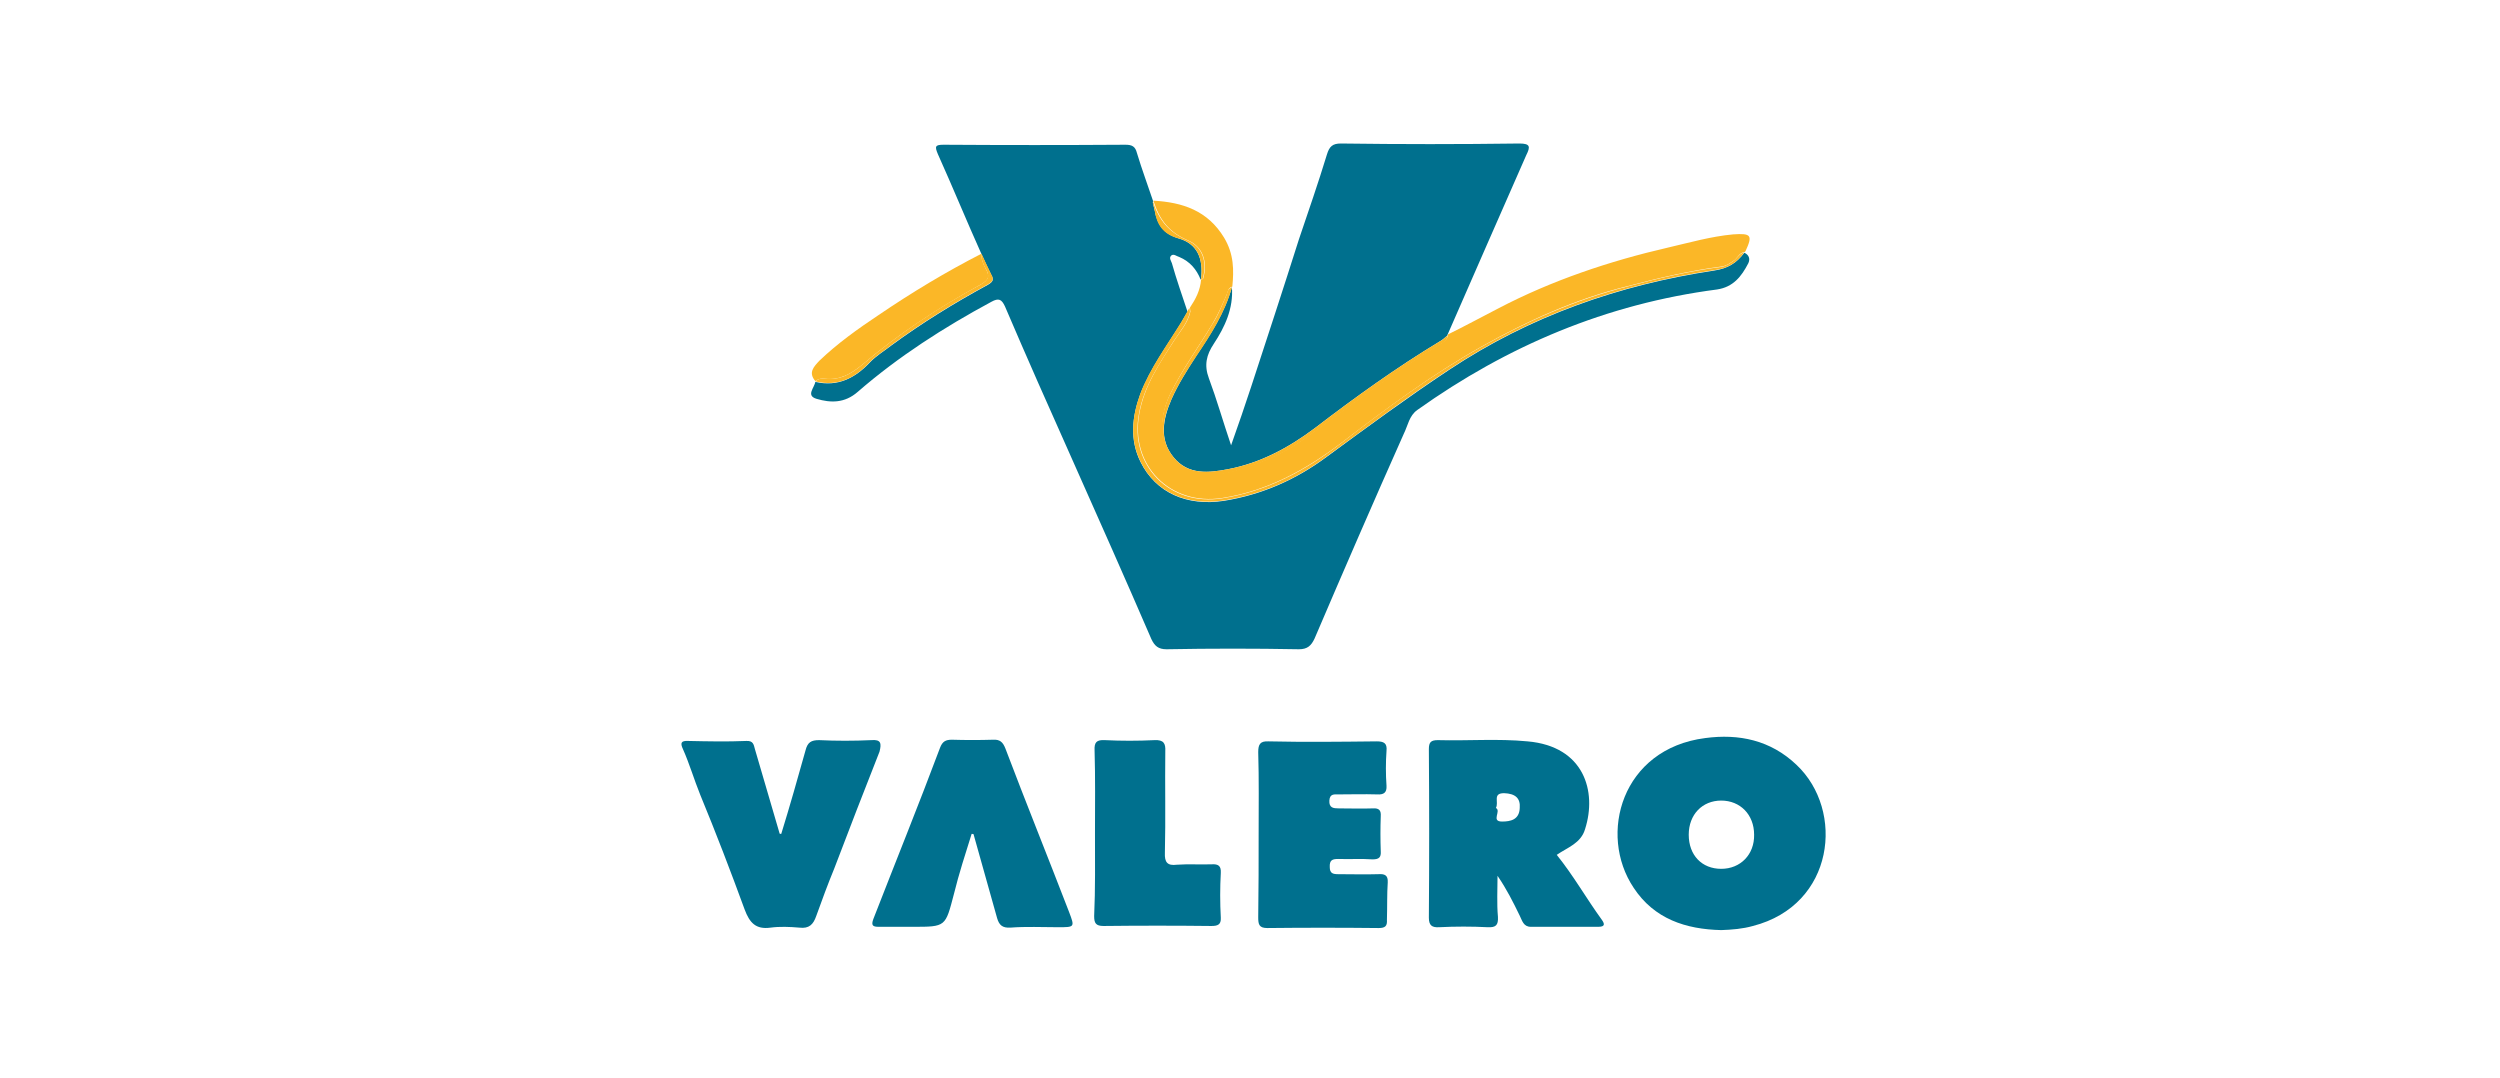
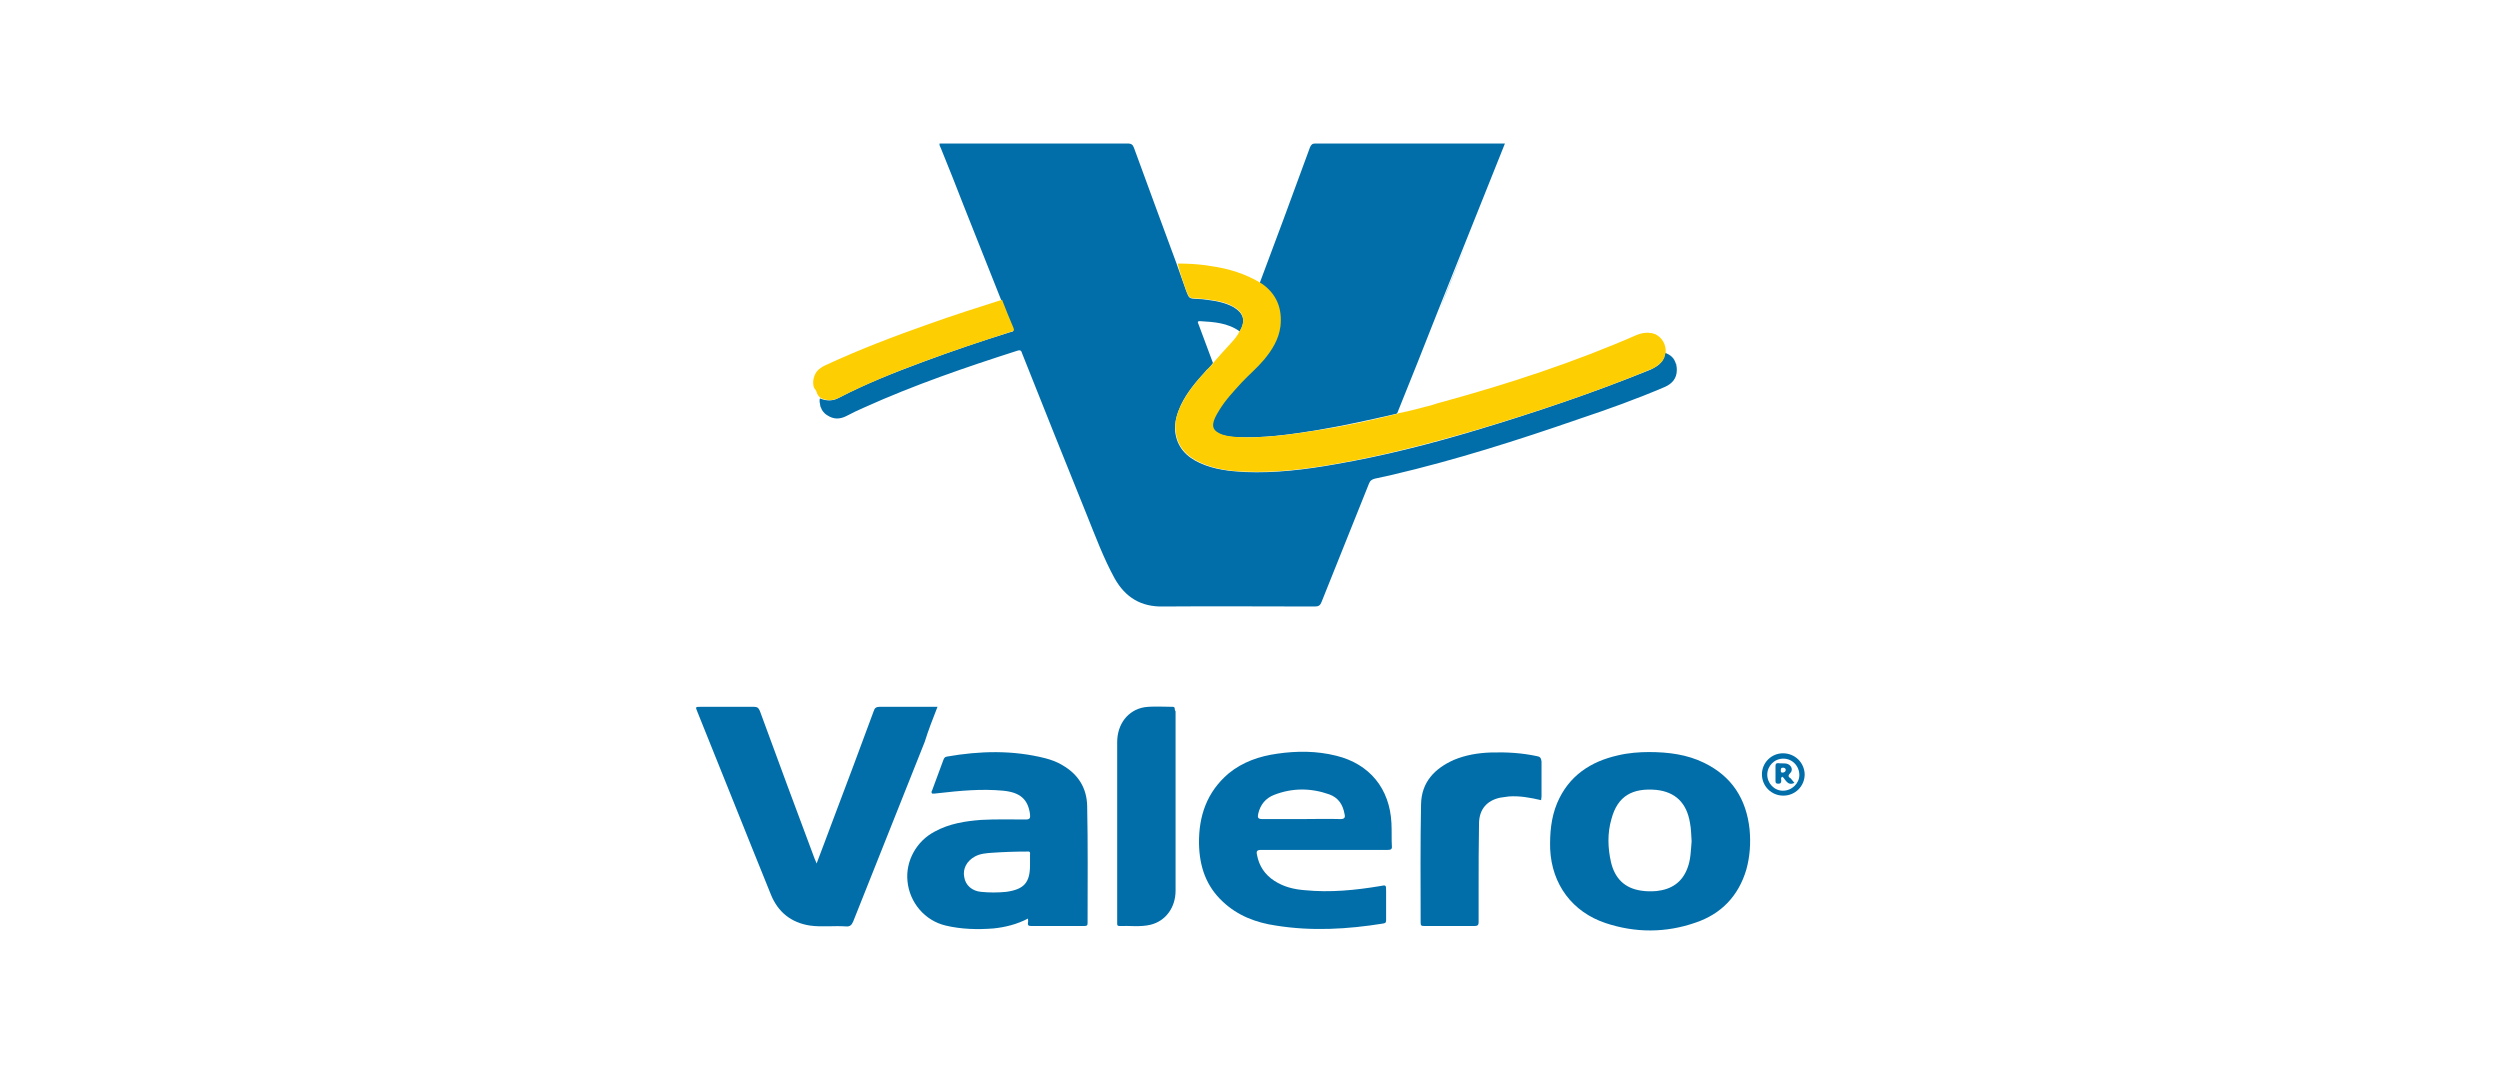
<svg xmlns="http://www.w3.org/2000/svg" version="1.1" id="Layer_1" x="0px" y="0px" viewBox="0 0 608 262" style="enable-background:new 0 0 608 262;" xml:space="preserve">
  <style type="text/css">
- 	.st0{fill:#00708E;}
- 	.st1{fill:#FBB727;}
+ 	.st0{fill:none;}
+ 	.st1{fill:#016EAA;}
+ 	.st2{fill:#FDCE01;}
</style>
  <g>
-     <path class="st0" d="M425.2,64c0.5-1.1,0.1-2-0.9-2.5c0,0,0,0-0.1,0c-1.9,2.5-4,3.8-7.3,4.3c-23.2,3.5-44.8,11.1-64.4,24.1   c-10.1,6.7-19.9,13.9-29.7,21.1c-7.5,5.6-15.8,9.3-25.1,10.8c-9.1,1.4-16.6-2-20.3-9.4c-2.7-5.4-2.1-11-0.1-16.5   c2.4-6.3,6.5-11.8,10-17.5c0.5-0.8,1-1.8,1.5-2.6c-1.3-3.9-2.7-7.9-3.8-11.8c-0.2-0.6-0.8-1.3-0.1-1.9c0.6-0.4,1.2,0.2,1.9,0.4   c2.6,1.1,4.2,3,5.2,5.5c0-0.1,0.1-0.1,0.1-0.2c0.6-5-1-8.5-5.4-9.8c-3.8-1.1-5.3-3.5-5.9-6.9c-0.2-0.7-0.3-1.3-0.4-2h0.1l0,0   c-1.3-3.9-2.8-7.9-4-11.9c-0.4-1.6-1.2-2-2.8-2c-14.7,0.1-29.5,0.1-44.2,0c-2.1,0-2.2,0.4-1.4,2.3c3.6,8,7,16.3,10.6,24.3   c0.8,1.7,1.5,3.3,2.4,5.1c0.7,1.2,0.3,1.7-0.9,2.4c-8.1,4.4-15.9,9.2-23.4,14.7c-1.8,1.4-3.8,2.6-5.3,4.2   c-3.6,3.8-7.8,5.9-13.1,4.7l-0.1-0.1l0,0c-0.2,1.5-2.4,3.4,0.3,4.2c3.4,1,6.8,1.1,10-1.7c9.9-8.6,21-15.7,32.5-21.9   c1.8-1,2.5-0.6,3.3,1.1c5.3,12.4,10.8,24.8,16.3,37.1c6.5,14.6,13,29.2,19.3,43.8c0.8,1.7,1.7,2.5,3.7,2.5   c10.8-0.2,21.4-0.2,32.2,0c2.1,0,3-0.9,3.8-2.6c7.1-16.6,14.3-33.2,21.7-49.8c1-2,1.3-4.4,3.3-5.8c21.9-15.6,46-25.8,72.9-29.3   C421.5,69.8,423.5,67.3,425.2,64z" />
-     <path class="st0" d="M284.9,97.1c-2,4.7-3.1,9.7,0.5,14.1c3.6,4.4,8.6,3.8,13.3,2.9c7.8-1.5,14.7-5.2,21.1-10   c9.8-7.5,19.8-14.7,30.4-21.1c0.7-0.4,1.2-0.9,1.8-1.4v-0.1c6.4-14.7,12.8-29.2,19.2-43.8c1-2,1-2.8-1.7-2.8   c-14.5,0.2-28.9,0.2-43.4,0c-2,0-2.8,0.7-3.4,2.7c-2.1,6.9-4.5,13.8-6.8,20.6c-3.8,12-7.7,23.9-11.6,35.8   c-1.5,4.6-3.1,9.2-4.9,14.3c-2-5.9-3.5-11.2-5.4-16.3c-1.2-3.2-0.6-5.7,1.2-8.4c2.7-4.1,4.8-8.6,4.4-13.8   c-1.7,6.2-5.2,11.6-8.7,16.8C288.7,90,286.5,93.5,284.9,97.1z" />
-     <path class="st1" d="M289,58.5c3.5,1.5,4.8,5.2,3.6,9.3c-0.2,0.1-0.4,0.2-0.5,0.2c-0.2,2.6-1.3,4.7-2.7,6.8c0,0.4,0.1,0.7,0.1,1   c-0.6,2.7-2.4,4.7-3.8,6.8c-3.6,5.6-7.4,11.2-8.6,17.9c-2.4,12.6,7.5,22.6,20.2,20.6c10.9-1.7,20.2-6.8,28.8-13.3   c11-8.4,22.1-16.7,34.2-23.5c11.2-6.3,22.9-11.6,35.5-14.7c7.6-2,15.2-3.8,23-4.8c1.2-0.2,2.1-0.9,3.1-1.6c0.8-0.7,1.2-1.8,2.4-1.9   c0.1-0.1,0.1-0.1,0.2-0.2c1.8-3.9,1.4-4.4-3-4.1c-5.4,0.5-10.6,2-15.8,3.2c-14.3,3.3-28.3,8-41.3,14.8c-4.1,2.1-8.1,4.3-12.2,6.3   l-0.1,0.1c0,1-0.7,1.5-1.4,2c-11.8,7-22.6,15.5-33.8,23.5c-5.2,3.7-11,6-17.1,7.7c-2.9,0.8-6,0.8-9.1,0.3c-3.8-0.5-7.1-3.9-7.8-7.8   s0-7.8,1.8-11.5c2.9-5.9,6.8-11.2,10.2-16.9c1.4-2.3,2.4-4.7,3.5-7.2c0.2-0.4,0.2-1.5,1.3-1.8c0.4-4,0.4-7.9-2-11.9   c-4-6.6-10.1-8.6-17.2-9C282,53.5,284.3,56.5,289,58.5z" />
-     <path class="st1" d="M280.8,51.1c0.5,3.5,2,5.9,5.9,6.9c4.4,1.2,6,4.8,5.4,9.8c0,0.1-0.1,0.1-0.1,0.2l0,0l0,0   c0.2,0,0.4-0.1,0.5-0.2c1.2-4.1-0.1-7.8-3.6-9.3c-4.7-2-7-5-8.5-9.4h-0.1C280.5,49.7,280.6,50.4,280.8,51.1z" />
-     <path class="st1" d="M421.8,63.3c-1,0.7-1.9,1.4-3.1,1.6c-7.8,1-15.5,2.8-23,4.8c-12.6,3.2-24.3,8.4-35.5,14.7   c-12.1,6.8-23.2,15-34.2,23.5c-8.6,6.6-17.9,11.6-28.8,13.3c-12.7,2-22.6-8-20.2-20.6c1.2-6.8,5.1-12.3,8.6-17.9   c1.4-2.1,3.2-4.2,3.8-6.8c0-0.4-0.1-0.7-0.1-1c-0.2,0.3-0.4,0.5-0.5,0.8l0,0c-0.5,0.9-1,1.8-1.5,2.6c-3.5,5.7-7.6,11.2-10,17.5   c-2,5.5-2.6,11.1,0.1,16.5c3.6,7.4,11.2,10.8,20.3,9.4c9.3-1.5,17.7-5.2,25.1-10.8c9.8-7.1,19.5-14.4,29.7-21.1   c19.6-13,41.2-20.6,64.4-24.1c3.3-0.4,5.5-1.8,7.3-4.3C423.1,61.6,422.6,62.6,421.8,63.3z" />
-     <path class="st1" d="M298.3,71.7c-1.1,2.5-2,4.9-3.5,7.2c-3.4,5.7-7.3,11-10.2,16.9c-1.8,3.6-2.5,7.6-1.8,11.5s4,7.3,7.8,7.8   c3,0.5,6.1,0.5,9.1-0.3c6-1.7,11.9-4,17.1-7.7c11.2-7.9,21.9-16.4,33.8-23.5c0.7-0.4,1.4-1,1.4-2c-0.6,0.5-1.1,1.1-1.8,1.4   c-10.6,6.4-20.6,13.6-30.4,21.1c-6.4,4.8-13.2,8.5-21.1,10c-4.7,0.9-9.8,1.5-13.3-2.9c-3.6-4.4-2.6-9.4-0.5-14.1   c1.6-3.6,3.8-7.1,6-10.4c3.5-5.2,7-10.6,8.7-16.8C298.5,70.2,298.5,71.2,298.3,71.7z" />
-     <path class="st0" d="M436.9,186c-6.3-6-14-7.6-22.2-6.5c-20.3,2.6-26.1,23.4-17.4,36.4c5,7.6,12.7,10.1,21.3,10.3   c2.7-0.1,5.2-0.3,7.7-1C446.2,220.1,448.7,197.1,436.9,186z M418.6,211.3c-4.7,0-7.9-3.3-7.9-8.3c0-4.9,3.3-8.3,7.9-8.3   c4.6,0,8,3.4,8,8.3C426.7,207.8,423.3,211.3,418.6,211.3z" />
-     <path class="st0" d="M378.6,207.9c2.6-1.8,5.9-2.8,6.9-6.3c2.9-9.1-0.2-20.1-14-21.3c-7.2-0.7-14.5-0.1-21.8-0.3   c-1.7,0-2.2,0.5-2.2,2.2c0.1,13.7,0.1,27.3,0,41c0,1.9,0.8,2.4,2.5,2.3c4-0.2,7.9-0.2,11.8,0c2,0.1,2.6-0.5,2.5-2.5   c-0.3-3.3-0.1-6.7-0.1-10c2.2,3.2,3.8,6.4,5.4,9.7c0.6,1.2,0.9,2.7,2.7,2.7c5.4,0,10.9,0,16.4,0c1.7,0,1.6-0.7,0.8-1.8   C385.8,218.5,382.7,213,378.6,207.9z M365.3,199.8c-2.8,0-0.1-2.6-1.5-3.3c0.8-1.4-0.9-3.6,2-3.6c2.7,0.1,4,1.2,3.8,3.6   C369.5,199.4,367.3,199.8,365.3,199.8z" />
-     <path class="st0" d="M244.5,182c-0.6-1.5-1.3-2.2-3-2.1c-3.3,0.1-6.7,0.1-10,0c-1.5,0-2.3,0.4-2.9,2c-5.2,13.9-10.8,27.7-16.2,41.6   c-0.6,1.6-0.1,1.9,1.3,1.9c2.8,0,5.5,0,8.3,0c8.1,0,7.9,0,10-8c1.2-4.9,2.8-9.8,4.3-14.6c0.3,0,0.5,0,0.5,0.2   c1.9,6.8,3.8,13.5,5.7,20.3c0.5,1.7,1.3,2.4,3.2,2.3c3.9-0.3,7.7-0.1,11.6-0.1c4.1,0,4.1,0,2.7-3.7   C254.8,208.3,249.5,195.2,244.5,182z" />
-     <path class="st0" d="M337.5,214.6c0.1-1.8-0.8-2.1-2.3-2c-3.3,0.1-6.5,0-9.8,0c-1.2,0-2-0.2-2-1.7c-0.1-1.8,0.7-2,2.1-2   c2.8,0.1,5.5-0.1,8.3,0.1c1.6,0,2.1-0.5,2-2c-0.1-2.8-0.1-5.7,0-8.5c0.1-1.4-0.4-2-1.9-1.9c-2.8,0.1-5.5,0-8.3,0   c-1.3,0-2.4-0.1-2.3-1.9c0.1-1.7,1.2-1.5,2.2-1.5c3.1,0,6.2-0.1,9.4,0c1.6,0.1,2.4-0.4,2.3-2.1c-0.2-2.8-0.2-5.7,0-8.5   c0.2-1.9-0.7-2.3-2.4-2.3c-8.8,0.1-17.6,0.2-26.3,0c-2-0.1-2.5,0.7-2.5,2.6c0.2,6.7,0.1,13.3,0.1,20s0,13.5-0.1,20.2   c0,1.7,0.2,2.6,2.2,2.6c9-0.1,18-0.1,27.1,0c1.6,0,2.1-0.5,2-2C337.4,220.4,337.3,217.5,337.5,214.6z" />
-     <path class="st0" d="M211.9,180c-4.3,0.2-8.5,0.2-12.7,0c-1.9,0-2.8,0.5-3.3,2.5c-1.9,6.8-3.8,13.5-5.9,20.3c-0.2,0-0.4,0-0.4-0.1   c-2-6.8-4-13.7-6-20.5c-0.3-1.1-0.4-2.1-2.1-2c-4.7,0.2-9.4,0.1-14.1,0c-1.8-0.1-2,0.5-1.3,2c1.6,3.6,2.7,7.4,4.2,11.1   c3.8,9.2,7.4,18.6,10.8,27.9c1.2,3.2,2.7,4.9,6.3,4.4c2.2-0.3,4.7-0.2,7,0c2.4,0.3,3.4-0.8,4.1-2.8c1.4-3.9,2.8-7.7,4.4-11.6   c3.6-9.5,7.3-19,11-28.4C214.4,180.8,214.3,179.8,211.9,180z" />
-     <path class="st0" d="M294.7,210.2c-2.8,0.1-5.7-0.1-8.5,0.1c-2.3,0.3-3-0.6-2.9-2.9c0.2-8.3,0-16.5,0.1-24.7   c0.1-1.9-0.4-2.8-2.6-2.7c-4.1,0.2-8.1,0.2-12.1,0c-2-0.1-2.6,0.5-2.5,2.5c0.2,6.7,0.1,13.3,0.1,20c0,6.8,0.1,13.8-0.2,20.3   c0,1.7,0.4,2.4,2.3,2.4c8.7-0.1,17.5-0.1,26.2,0c1.5,0,2.4-0.3,2.3-2c-0.2-3.7-0.2-7.3,0-10.9C297,210.6,296.3,210.1,294.7,210.2z" />
-     <path class="st1" d="M200.6,92.1c3.6,0.4,6.3-1.1,9.1-3.4c8.8-7.5,18.6-13.9,28.8-19.5c2-1.1,2.3-2,1.2-3.9c-0.6-1.1-1.1-2.3-1-3.6   c-8.6,4.4-16.9,9.4-25,14.9c-5.1,3.4-10,6.9-14.4,11.1c-1.4,1.5-2.8,2.9-1,5C199,92.1,199.8,92,200.6,92.1z" />
-     <path class="st1" d="M211.5,88.1c1.5-1.6,3.6-2.8,5.3-4.2c7.5-5.5,15.3-10.3,23.4-14.7c1.2-0.7,1.6-1.2,0.9-2.4   c-0.9-1.8-1.6-3.4-2.4-5.1c-0.1,1.3,0.4,2.6,1,3.6c1.1,1.9,0.7,2.8-1.2,3.9c-10.2,5.5-20,12-28.8,19.5c-2.8,2.3-5.4,3.8-9.1,3.4   c-0.8-0.1-1.6,0-2.2,0.6l0.1,0.1C203.7,94,207.9,92,211.5,88.1z" />
+     <path class="st0" d="M405.1,85.8C405.1,85.8,405.1,85.8,405.1,85.8c-0.1,0.4-0.2,0.7-0.3,1.1C404.9,86.6,405,86.2,405.1,85.8z" />
+     <path class="st0" d="M366.3,35c-3.1,7.7-6.1,15.3-9.2,23C360.1,50.3,363.2,42.6,366.3,35z" />
+     <path class="st0" d="M404.1,88c-0.1,0.1-0.2,0.2-0.3,0.3C404,88.2,404,88.1,404.1,88z" />
+     <path class="st0" d="M340,100.5c3.3-8.2,6.6-16.4,9.8-24.6C346.6,84.1,343.3,92.3,340,100.5L340,100.5z" />
+     <path class="st0" d="M404.7,87c0,0.1-0.1,0.2-0.2,0.3C404.6,87.2,404.7,87.1,404.7,87z" />
+     <path class="st0" d="M271.6,180.5c0,7.1,0,14.3,0,21.4c0,6.8,0,13.5,0,20.3c0-6.8,0-13.5,0-20.3   C271.6,194.7,271.6,187.6,271.6,180.5z" />
+     <path class="st1" d="M404.9,94.1c1.8-0.8,2.9-2.1,2.9-4.1c0-0.4,0-0.7-0.1-1.1c-0.1-0.3-0.2-0.6-0.3-0.9c-0.4-1-1.2-1.7-2.4-2.2   c-0.1,0.4-0.2,0.7-0.3,1.1c0,0,0,0.1,0,0.1c0,0.1-0.1,0.2-0.2,0.3c-0.1,0.2-0.3,0.5-0.4,0.7c-0.1,0.1-0.2,0.2-0.3,0.3   c-0.2,0.2-0.5,0.5-0.8,0.7c-0.5,0.3-1,0.6-1.6,0.9c-13.8,5.6-28,10.4-42.3,14.7c-11.3,3.4-22.7,6.3-34.3,8.3   c-7.3,1.3-14.6,2.2-22,1.9c-3.8-0.2-7.5-0.6-11-2.2c-3.3-1.5-5.6-3.9-6-7.7c-0.2-2.3,0.5-4.4,1.4-6.4c1.5-3.1,3.7-5.7,6-8.2   c0.1-0.2,0.3-0.3,0.5-0.5c0.5-0.5,0.9-0.9,1.3-1.5c-1.2-3.1-2.3-6.3-3.5-9.4c-0.1-0.3-0.5-0.8,0.3-0.8c3.4,0.2,6.8,0.4,9.7,2.5   c1.5-2.5,1-4.4-1.5-5.9c-2-1.1-4.2-1.5-6.5-1.8c-0.8-0.1-1.6-0.2-2.4-0.2c-1.9-0.1-1.9-0.1-2.6-1.9c-0.8-2.2-1.5-4.3-2.3-6.5h0   c0-0.1-0.1-0.2-0.1-0.3c-0.1-0.3-0.2-0.5-0.3-0.8c-3.3-9-6.7-18.1-10-27.2c-0.3-0.8-0.6-1.1-1.6-1.1c-14.9,0-29.7,0-44.6,0   c-0.4,0-0.8,0-1.1,0c-0.1,0.5,0.2,0.8,0.3,1.1c1.9,4.7,3.8,9.4,5.6,14.1c3,7.6,6.1,15.3,9.1,22.9c0.9,2.3,1.8,4.6,2.8,6.9   c0.4,0.8-0.2,0.8-0.7,0.9c-7.1,2.2-14.1,4.6-21.1,7.2c-7,2.6-13.9,5.3-20.6,8.8c-1.5,0.8-3,0.7-4.5,0.1c-0.1,0.4-0.1,0.8,0,1.2   c0,0.2,0.1,0.4,0.1,0.6c0,0.2,0.1,0.4,0.2,0.5c0,0.1,0.1,0.2,0.1,0.3c0.1,0.2,0.2,0.3,0.3,0.5c0.3,0.4,0.6,0.7,1.1,1   c1.5,1,3,1,4.6,0.2c1.5-0.8,3-1.5,4.6-2.2c12-5.4,24.5-9.7,37-13.7c0.9-0.3,1,0.1,1.2,0.7c5.2,13.1,10.4,26.1,15.7,39.2   c2.1,5.2,4.1,10.6,6.8,15.5c2.6,4.6,6.4,6.9,11.7,6.8c12.3-0.1,24.6,0,37,0c0.9,0,1.3-0.3,1.6-1.1c3.8-9.6,7.7-19.1,11.5-28.7   c0.3-0.8,0.7-1.1,1.5-1.3c1.4-0.3,2.7-0.6,4.1-0.9c15.4-3.6,30.5-8.4,45.5-13.6C391.2,99.5,398.1,97,404.9,94.1z" />
+     <path class="st1" d="M407.4,88c-0.4-1-1.2-1.7-2.4-2.2c0,0,0,0,0,0C406.2,86.3,407,87.1,407.4,88z" />
+     <path class="st1" d="M286.2,64.2L286.2,64.2c0-0.1-0.1-0.2-0.1-0.3C286.1,64,286.2,64.1,286.2,64.2L286.2,64.2z" />
+     <path class="st1" d="M199.9,99.1c-0.1-0.2-0.1-0.4-0.2-0.5C199.7,98.8,199.8,99,199.9,99.1z" />
+     <path class="st1" d="M200.3,99.9c-0.1-0.2-0.2-0.3-0.3-0.5C200.1,99.6,200.2,99.7,200.3,99.9z" />
+     <path class="st1" d="M407.4,88c0.1,0.3,0.2,0.6,0.3,0.9C407.7,88.6,407.6,88.3,407.4,88z" />
+     <path class="st1" d="M199.7,98.6c0-0.2-0.1-0.4-0.1-0.6C199.6,98.2,199.6,98.4,199.7,98.6z" />
+     <path class="st1" d="M199.6,96.8L199.6,96.8c-0.1,0.4-0.1,0.8,0,1.2C199.5,97.6,199.5,97.2,199.6,96.8z" />
+     <path class="st1" d="M311.1,79.4c-0.4,3.1-2,5.7-4,8.1c-1.6,2-3.6,3.6-5.4,5.5c-2,2.1-4,4.3-5.5,6.8c-0.4,0.6-0.7,1.2-1,1.8   c-0.9,2.2-0.4,3.3,1.8,4.1c1.2,0.4,2.4,0.6,3.7,0.6c6.5,0.3,12.8-0.6,19.1-1.6c6.6-1.1,13-2.5,19.5-4c0.2,0,0.3-0.1,0.5-0.2   c3.3-8.2,6.6-16.4,9.8-24.6c2.4-6,4.8-12,7.2-18c3.1-7.7,6.1-15.3,9.2-23c-0.3,0-0.5,0-0.7,0c-15.1,0-30.2,0-45.4,0   c-0.8,0-1,0.3-1.3,0.9c-2.1,5.8-4.3,11.6-6.4,17.4c-2,5.3-3.9,10.5-5.9,15.8C310.2,71.6,311.7,75.1,311.1,79.4z" />
+     <path class="st1" d="M357.1,57.9c-2.4,6-4.8,12-7.2,18C352.2,69.9,354.7,63.9,357.1,57.9z" />
+     <path class="st2" d="M288.5,70.7c0.7,1.8,0.7,1.8,2.6,1.9c0.8,0,1.6,0.1,2.4,0.2c2.2,0.3,4.5,0.6,6.5,1.8c2.5,1.4,3,3.4,1.5,5.9   c-0.5,1.1-1.2,1.9-2,2.8c-1.5,1.6-3,3.3-4.4,4.9c0,0,0,0,0,0c-0.3,0.6-0.8,1-1.3,1.5c-0.2,0.2-0.3,0.3-0.5,0.5   c-2.3,2.5-4.5,5.1-6,8.2c-1,2-1.7,4.1-1.4,6.4c0.4,3.8,2.7,6.2,6,7.7c3.5,1.6,7.2,2.1,11,2.2c7.4,0.3,14.7-0.6,22-1.9   c11.6-2,23-5,34.3-8.3c14.3-4.3,28.5-9,42.3-14.7c0.6-0.2,1.1-0.5,1.6-0.9c0.3-0.2,0.5-0.4,0.8-0.7c0.1-0.1,0.2-0.2,0.3-0.3   c0.2-0.2,0.3-0.4,0.4-0.7c0.1-0.1,0.1-0.2,0.2-0.3c0,0,0-0.1,0-0.1c0.1-0.3,0.2-0.7,0.3-1.1l0,0c0.1-2-0.9-3.5-2.3-4.3   c-0.2-0.1-0.3-0.2-0.5-0.2c-0.1,0-0.2-0.1-0.3-0.1c-0.2-0.1-0.4-0.1-0.6-0.1c-1-0.2-2.1,0-3.2,0.4C382.9,88.1,367,93.3,351,97.7   c-0.9,0.2-1.8,0.5-2.7,0.8c-2.7,0.7-5.5,1.5-8.2,2c0,0,0,0,0,0l0,0c-0.2,0.1-0.3,0.2-0.5,0.2c-6.4,1.6-12.9,3-19.5,4   c-6.3,1-12.7,1.9-19.1,1.6c-1.2-0.1-2.5-0.2-3.7-0.6c-2.2-0.8-2.8-1.9-1.8-4.1c0.3-0.6,0.6-1.2,1-1.8c1.5-2.5,3.5-4.6,5.5-6.8   c1.8-1.9,3.7-3.5,5.4-5.5c2-2.4,3.6-5,4-8.1c0.5-4.3-0.9-7.9-4.5-10.4c-3.9-2.4-8.1-3.7-12.5-4.3c-0.4-0.1-0.9-0.1-1.3-0.2   c-2.2-0.3-4.4-0.4-6.7-0.4C287,66.4,287.7,68.5,288.5,70.7z" />
+     <path class="st2" d="M292.8,64.6c-2.2-0.3-4.4-0.4-6.7-0.4l0,0C288.4,64.2,290.7,64.3,292.8,64.6z" />
+     <path class="st2" d="M402.2,81.3c0.2,0.1,0.4,0.1,0.5,0.2C402.6,81.4,402.4,81.4,402.2,81.3z" />
+     <path class="st2" d="M401.4,81.1c0.2,0,0.4,0.1,0.6,0.1C401.7,81.1,401.6,81.1,401.4,81.1z" />
+     <path class="st2" d="M348.2,98.5c-2.7,0.7-5.5,1.5-8.2,2c0,0,0,0,0,0C342.8,100,345.5,99.2,348.2,98.5z" />
+     <path class="st2" d="M292.8,64.6c0.4,0.1,0.9,0.1,1.3,0.2C293.7,64.7,293.3,64.6,292.8,64.6z" />
+     <path class="st2" d="M405.1,85.8L405.1,85.8C405.1,85.8,405.1,85.8,405.1,85.8c0.1-2-0.9-3.5-2.3-4.3   C404.2,82.3,405.2,83.8,405.1,85.8z" />
+     <path class="st2" d="M403.9,88.3c-0.2,0.2-0.5,0.5-0.8,0.7C403.4,88.8,403.6,88.5,403.9,88.3z" />
+     <path class="st2" d="M293.3,90.1c0.1-0.2,0.3-0.3,0.5-0.5C293.6,89.8,293.4,90,293.3,90.1z" />
+     <path class="st2" d="M404.8,86.9C404.8,86.9,404.7,87,404.8,86.9C404.7,87,404.8,86.9,404.8,86.9z" />
+     <path class="st2" d="M295,88.2C295,88.2,295,88.2,295,88.2C295,88.2,295,88.2,295,88.2c-0.3,0.6-0.8,1-1.3,1.5   C294.2,89.2,294.7,88.7,295,88.2z" />
+     <path class="st2" d="M404.6,87.3c-0.1,0.2-0.3,0.5-0.4,0.7C404.3,87.8,404.4,87.5,404.6,87.3z" />
+     <path class="st1" d="M228,171.9c-0.5,0-0.8,0-1.1,0c-4.3,0-8.7,0-13,0c-0.8,0-1.2,0.3-1.4,1c-3.3,9-6.7,18-10.1,27   c-1.2,3.3-2.5,6.6-3.8,10.1c-0.2-0.6-0.4-0.9-0.5-1.2c-4.5-12-8.9-23.9-13.3-35.9c-0.3-0.7-0.6-1-1.4-1c-4.3,0-8.7,0-13,0   c-1.3,0-1.3,0-0.8,1.2c2.8,7,5.6,13.9,8.4,20.9c3.2,7.9,6.3,15.8,9.5,23.6c1.7,4.2,4.9,6.8,9.5,7.5c2.9,0.4,5.8,0,8.7,0.2   c1,0.1,1.4-0.3,1.8-1.2c5.8-14.6,11.6-29.1,17.4-43.7C225.8,177.5,226.9,174.7,228,171.9z" />
+     <path class="st1" d="M338.4,200.2c-0.4-8.4-5.3-14.4-13.4-16.4c-4.8-1.2-9.6-1.2-14.4-0.5c-4.3,0.6-8.4,2-11.8,4.8   c-5.3,4.5-7.3,10.4-7.2,17.1c0.1,5.5,1.7,10.3,5.8,14.1c3.6,3.4,8.1,5.1,12.9,5.8c8.7,1.4,17.4,0.9,26.1-0.5c0.7-0.1,0.7-0.4,0.7-1   c0-2.3,0-4.6,0-6.9c0-1.5,0-1.5-1.5-1.2c-6,1-12.1,1.6-18.2,1c-2.7-0.2-5.2-0.8-7.5-2.3c-2.3-1.5-3.7-3.6-4.2-6.3   c-0.2-0.9,0-1.2,1-1.2c2.5,0,5.1,0,7.7,0c2.6,0,5.1,0,7.7,0c2.6,0,5.1,0,7.7,0s5.1,0,7.7,0c0.8,0,1.1-0.2,1-1   C338.4,204.1,338.5,202.2,338.4,200.2z M326,199.2c-3.2-0.1-6.3,0-9.5,0c-3.2,0-6.3,0-9.5,0c-1.1,0-1.2-0.4-1-1.3   c0.5-2.2,1.8-3.8,3.9-4.6c4.4-1.7,8.9-1.7,13.4-0.1c2.2,0.8,3.3,2.5,3.7,4.8C327.2,198.8,327,199.2,326,199.2z" />
+     <path class="st1" d="M314.4,207c2.6,0,5.1,0,7.7,0c2.6,0,5.1,0,7.7,0c-2.6,0-5.1,0-7.7,0C319.5,207,316.9,207,314.4,207z" />
+     <path class="st1" d="M414.4,185.5c-4.1-2-8.6-2.6-13.4-2.6c-2.3,0-5,0.2-7.5,0.8c-6.7,1.5-12,5-14.8,11.6   c-1.5,3.6-1.8,7.4-1.7,11.2c0.4,8.6,5.4,15.3,13.5,18c7.2,2.4,14.6,2.4,21.8-0.1c6.3-2.1,10.5-6.5,12.4-12.9   c0.9-3.2,1.1-6.5,0.8-9.8C424.7,194.3,421.2,188.8,414.4,185.5z M410.4,211.1c-1.3,3.5-3.9,5.2-7.5,5.6c-1.3,0.1-2.6,0.1-3.8-0.1   c-4.1-0.6-6.4-3.1-7.3-6.9c-0.8-3.5-0.9-7.1,0.1-10.5c1.5-5.7,5.2-7.6,10.9-7.1c4.7,0.5,7.4,3.2,8.2,8c0.3,1.5,0.3,3.1,0.4,4.5   C411.2,206.9,411.2,209,410.4,211.1z" />
+     <path class="st1" d="M264.4,196c-0.1-4.4-2.2-7.7-6-9.9c-1.3-0.8-2.7-1.3-4.2-1.7c-7.9-2-15.9-1.8-23.9-0.4   c-0.6,0.1-0.7,0.4-0.9,0.9c-0.9,2.4-1.8,4.9-2.7,7.3c-0.1,0.2-0.3,0.5,0,0.8c0.2,0,0.4,0,0.6,0c0.3,0,0.6-0.1,0.9-0.1   c5.3-0.6,10.5-1.1,15.8-0.6c4,0.4,6,2,6.5,5.7c0.1,0.9,0,1.3-1,1.3c-3.6,0-7.3-0.1-10.9,0.1c-3.9,0.3-7.7,0.9-11.2,2.8   c-4.5,2.3-7.2,7.2-6.7,12.1c0.5,5.2,4.2,9.6,9.3,10.8c3.8,0.9,7.7,1,11.6,0.7c2.9-0.3,5.7-1,8.4-2.4c0,0.4,0.1,0.7,0,1   c-0.1,0.7,0.2,0.8,0.8,0.8c4.3,0,8.6,0,12.9,0c0.6,0,0.8-0.1,0.8-0.7C264.5,214.9,264.6,205.4,264.4,196z M250.5,207.9   c0,0.3,0,0.6,0,1c0,0.3,0,0.6,0,1c0,0.2,0,0.3,0,0.5c0,4.3-1.5,5.9-5.8,6.5c-2,0.2-4.1,0.2-6.1,0c-2.2-0.2-3.8-1.6-4.1-3.6   c-0.4-2,0.6-3.9,2.6-5c1.3-0.7,2.7-0.8,4.1-0.9c2.8-0.2,5.7-0.3,8.5-0.3C250.4,207,250.6,207.2,250.5,207.9z" />
+     <path class="st1" d="M285.7,172.4c0-0.4-0.2-0.5-0.5-0.5c-2.3,0-4.6-0.2-6.9,0.1c-4,0.7-6.6,4.1-6.6,8.5c0,7.1,0,14.3,0,21.4   c0,6.8,0,13.5,0,20.3c0,0.8,0,1.6,0,2.4c0,0.3,0,0.6,0.5,0.6c2.5-0.1,5.1,0.3,7.6-0.3c3.7-0.9,6.1-4.2,6.1-8.3   c0-14.5,0-29.1,0-43.6C285.7,172.7,285.7,172.5,285.7,172.4z" />
+     <path class="st1" d="M373.8,183.9c-3.7-0.8-7.4-1-11.1-0.9c-3.2,0.1-6.2,0.6-9.1,1.8c-4.7,2.1-7.9,5.4-8,10.8   c-0.2,9.6-0.1,19.2-0.1,28.8c0,0.7,0.2,0.8,0.8,0.8c4.1,0,8.2,0,12.4,0c0.7,0,0.9-0.3,0.9-0.9c0-2.6,0-5.3,0-7.9   c0-5.4,0-10.9,0.1-16.3c0.1-3.3,1.9-5.4,5.1-6.1c0.7-0.1,1.4-0.2,2.1-0.3c2.7-0.2,5.3,0.3,7.9,0.9c0-0.3,0.1-0.6,0.1-0.9   c0-2.8,0-5.7,0-8.5C374.8,184.3,374.5,184,373.8,183.9z" />
+     <path class="st2" d="M199.6,96.8L199.6,96.8c1.5,0.7,3,0.7,4.5-0.1c6.6-3.4,13.6-6.2,20.6-8.8c7-2.6,14-4.9,21.1-7.2   c0.4-0.1,1-0.1,0.7-0.9c-1-2.3-1.9-4.6-2.8-6.9c-6,1.9-11.9,3.8-17.8,5.9c-8.5,3-16.9,6.2-25.1,10c-1.1,0.5-2.1,1.2-2.6,2.3   c-0.4,0.9-0.5,1.7-0.4,2.5c0,0.2,0.1,0.5,0.2,0.7c0,0.1,0.1,0.2,0.2,0.3c0.1,0.2,0.3,0.5,0.4,0.7C198.7,95.9,199.1,96.4,199.6,96.8   z" />
+     <path class="st2" d="M199.6,96.8c-0.5-0.4-0.9-0.9-1.2-1.3C198.7,95.9,199.1,96.4,199.6,96.8L199.6,96.8L199.6,96.8z" />
+     <path class="st2" d="M198.4,95.5c-0.2-0.2-0.3-0.5-0.4-0.7C198.1,95,198.2,95.3,198.4,95.5z" />
+     <path class="st2" d="M197.8,94.5c-0.1-0.2-0.2-0.5-0.2-0.7C197.6,94,197.7,94.2,197.8,94.5z" />
+     <path class="st1" d="M433.6,183.2c-2.8,0-5.1,2.3-5.1,5.1c0,2.9,2.3,5.2,5.2,5.2c2.9,0,5.2-2.3,5.2-5.2   C438.8,185.4,436.5,183.2,433.6,183.2z M433.6,192.3c-2.1,0-3.8-1.8-3.8-3.9c0-2.1,1.7-3.9,3.9-3.9c2.2,0,3.9,1.8,3.9,4   C437.6,190.5,435.8,192.3,433.6,192.3z" />
+     <path class="st1" d="M435.4,188c0.8-0.8,0.2-2.1-1-2.3c-0.6-0.1-1.3,0-1.9-0.1c-0.5,0-0.7,0.1-0.7,0.7c0,1.2,0,2.4,0,3.6   c0,0.5,0.1,0.7,0.7,0.7c0.6,0,0.7-0.3,0.7-0.8c0-0.3-0.2-0.7,0.3-0.9c0.8,0.7,1.2,2.3,2.9,1.5c-0.3-0.4-0.6-0.7-0.9-1.1   C435,189,434.7,188.7,435.4,188z M433.5,187.9c-0.5,0-0.4-0.4-0.4-0.6c0-0.3,0-0.6,0.5-0.6c0.3,0,0.7,0.1,0.7,0.6   C434.2,187.7,433.9,187.9,433.5,187.9z" />
  </g>
</svg>
